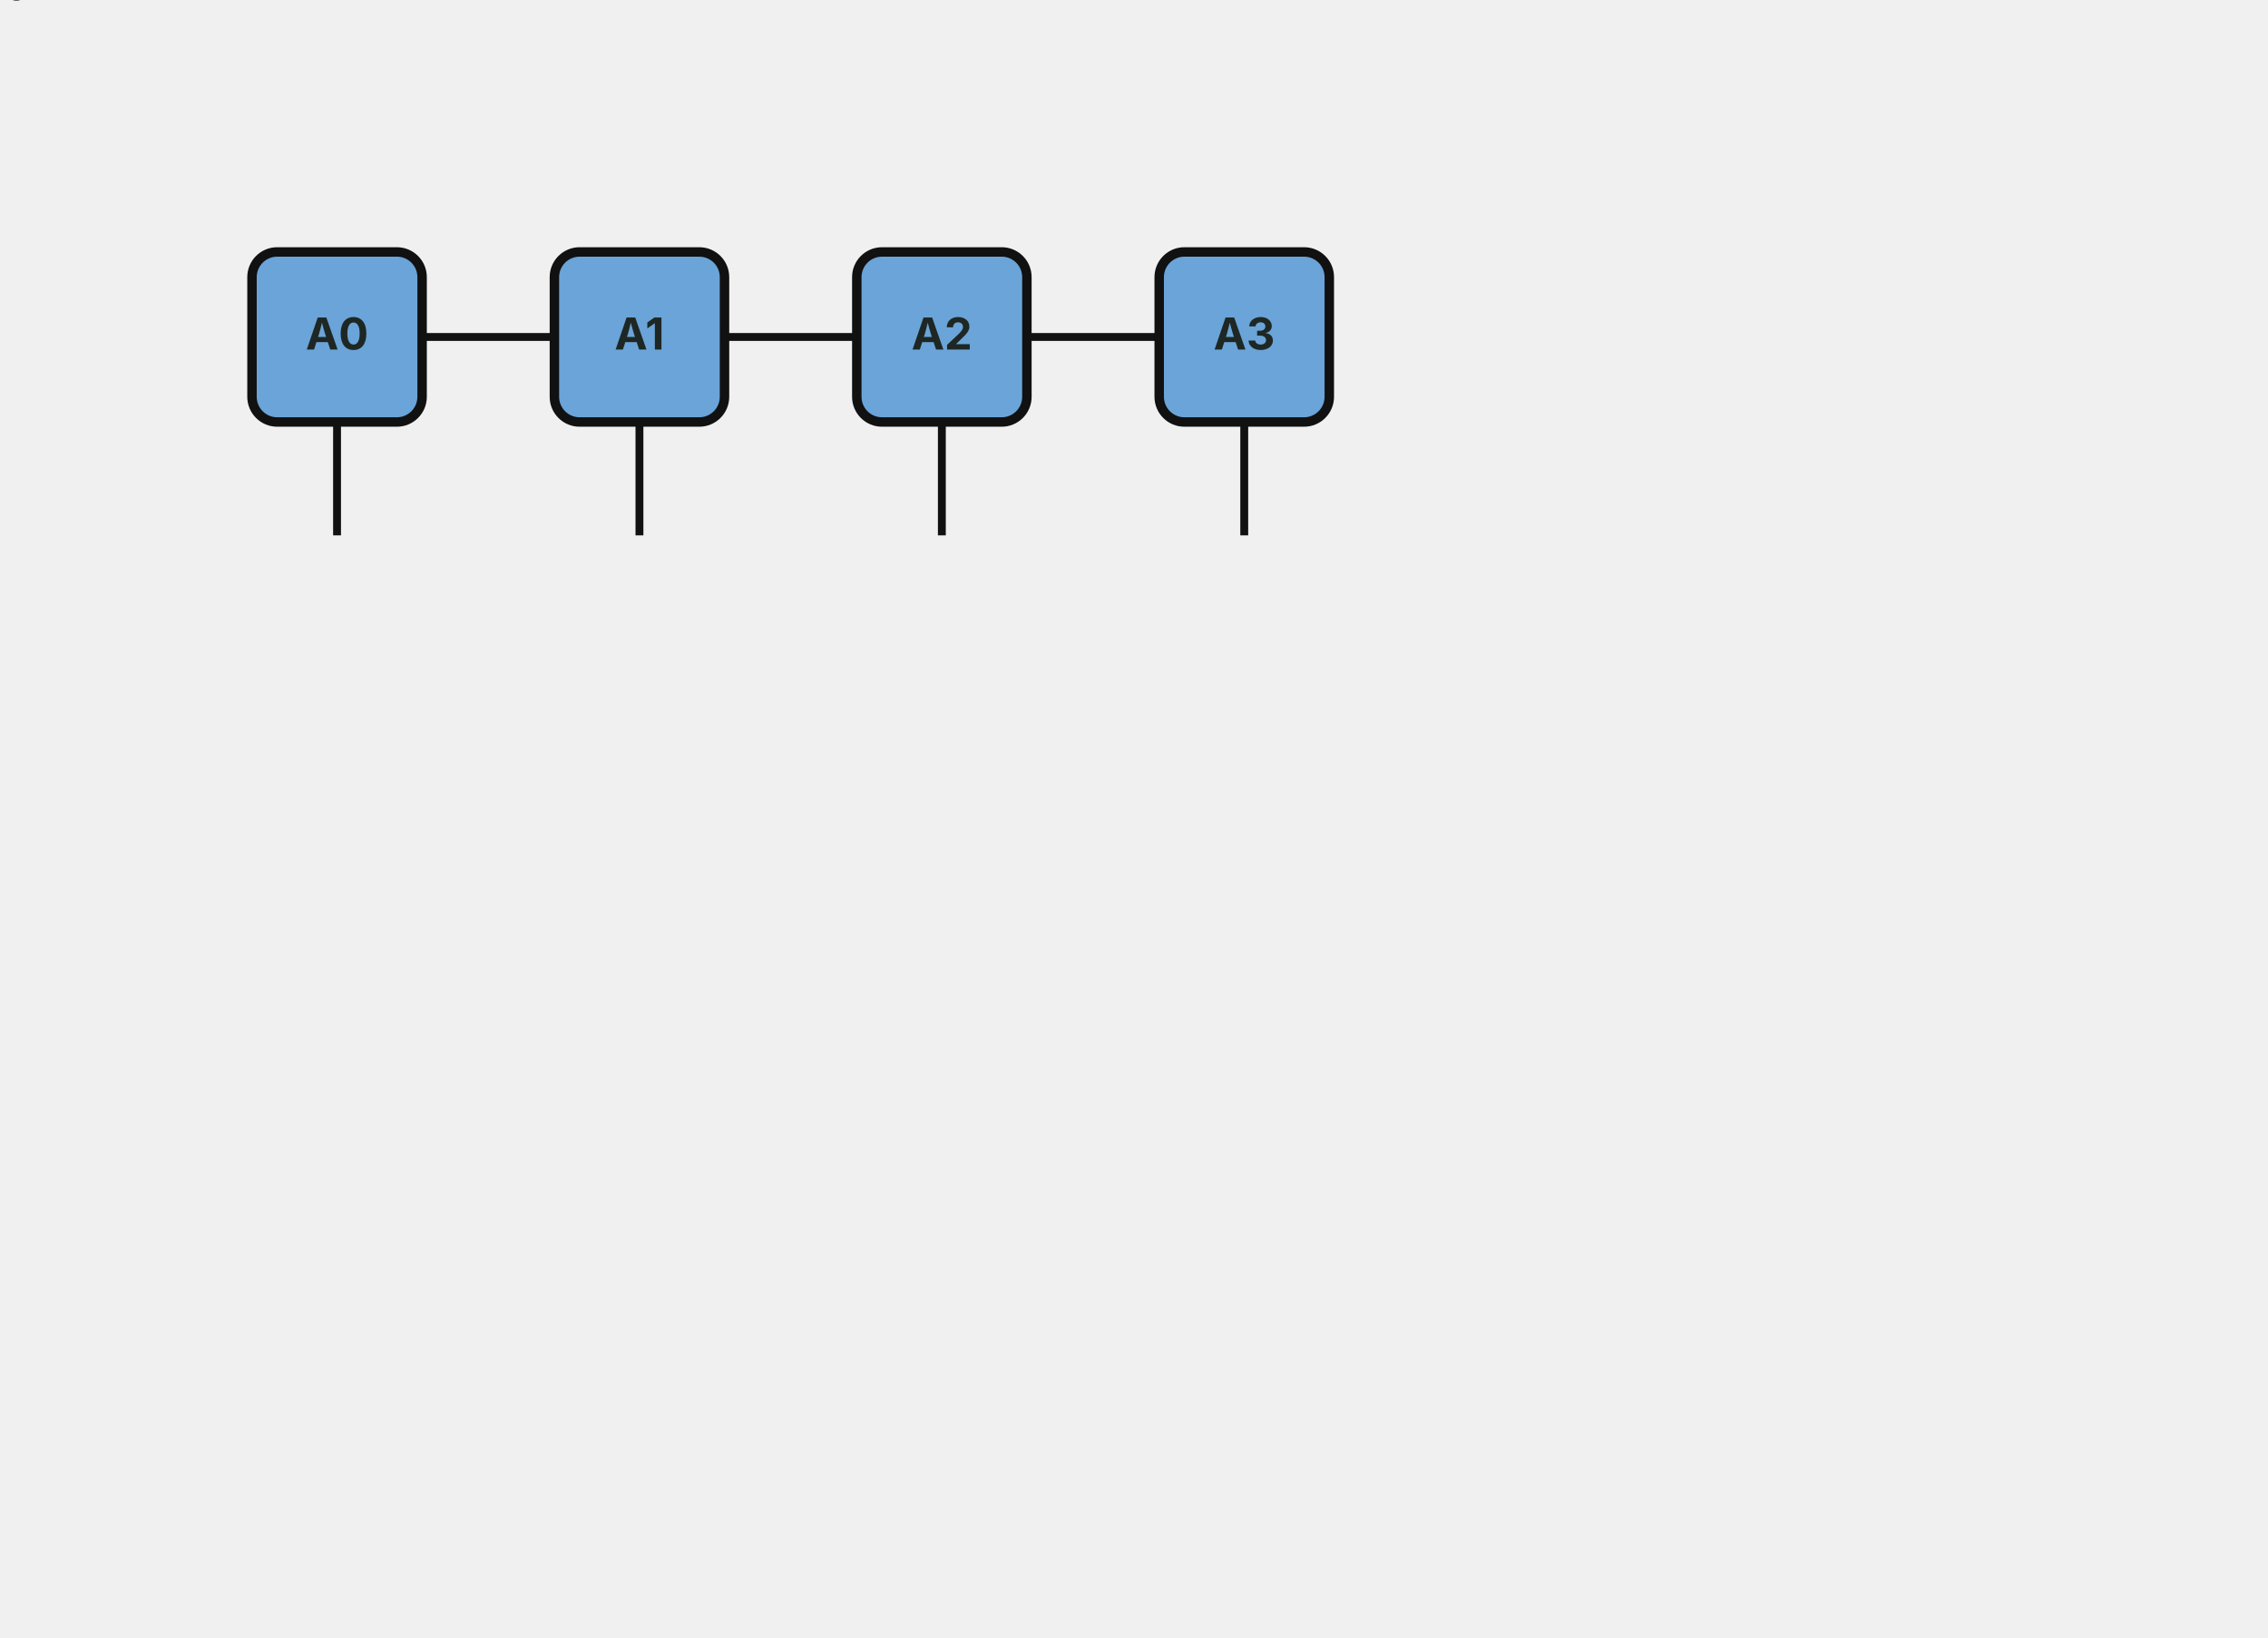
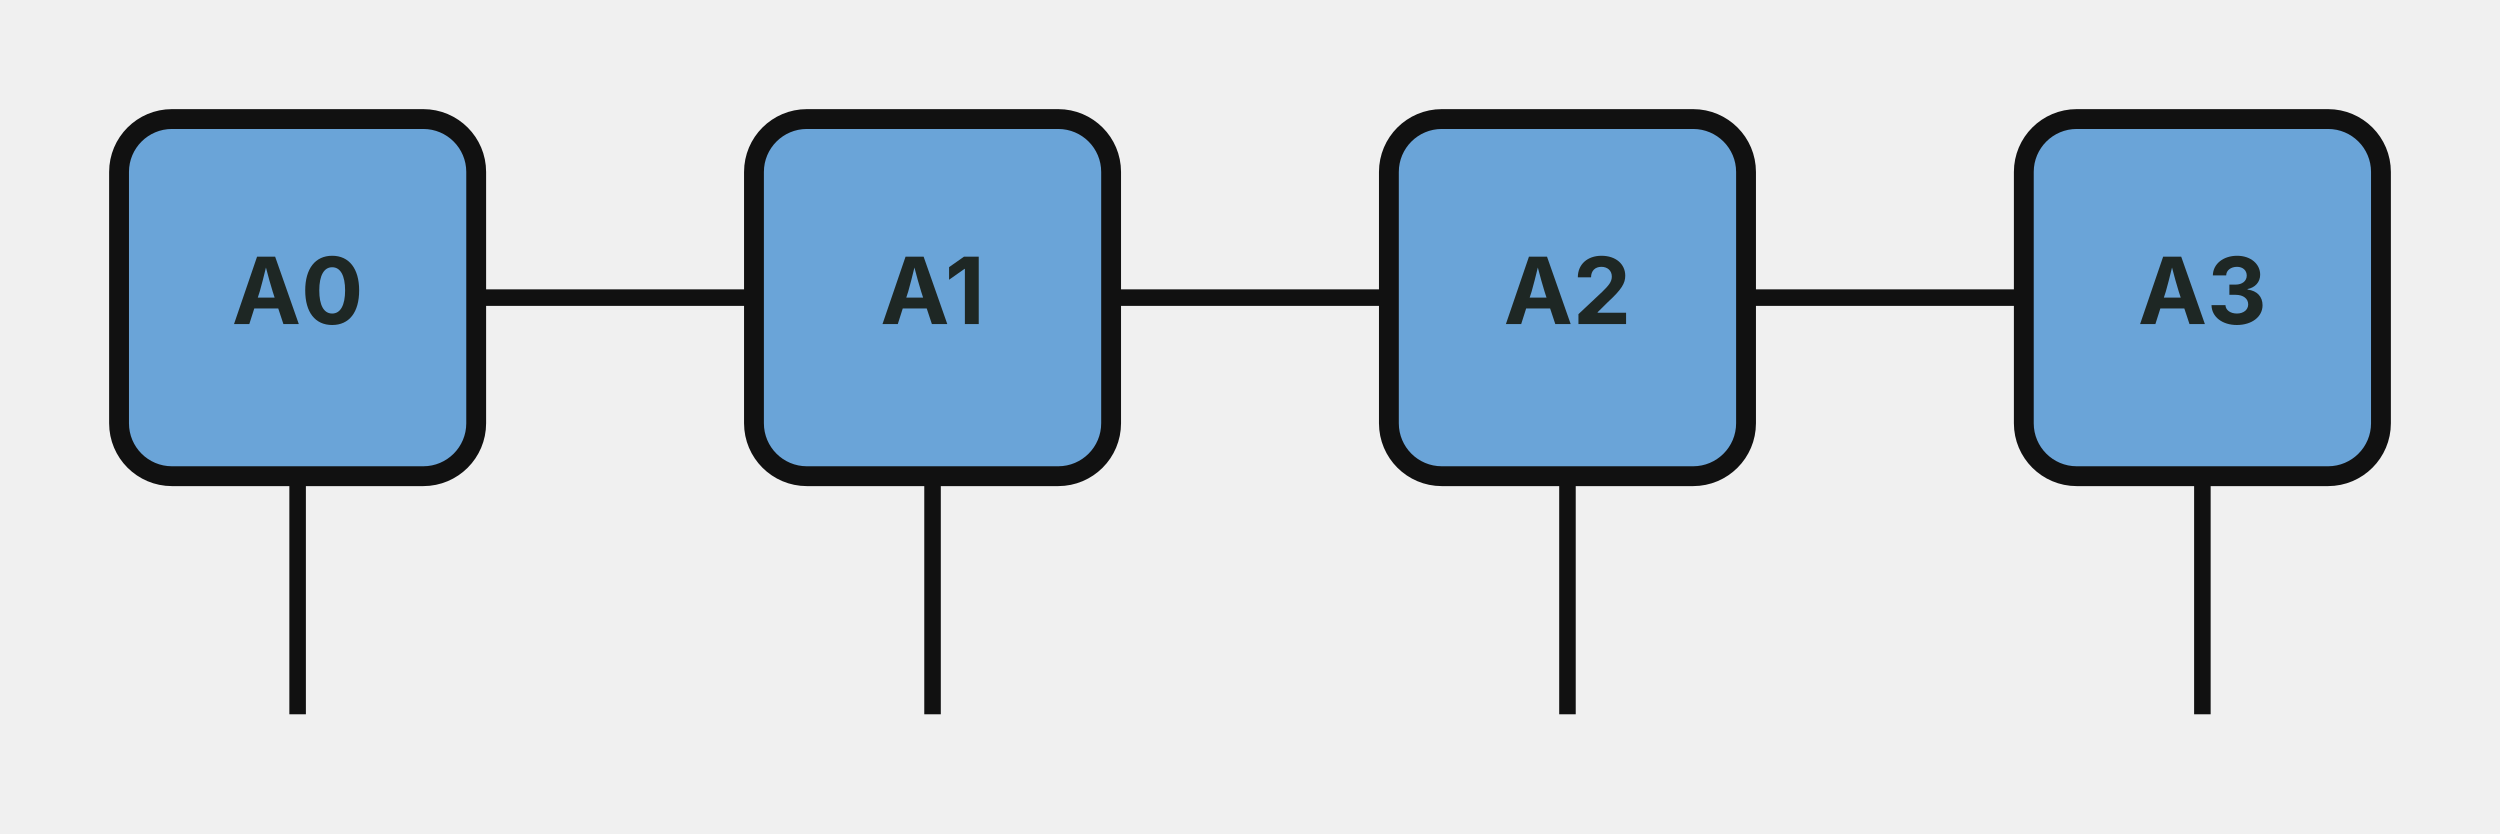
- <svg xmlns="http://www.w3.org/2000/svg" viewBox="0 0 720 520">
+ <svg xmlns="http://www.w3.org/2000/svg" viewBox="62 62 378 126" width="378" height="126">
  <style>
    .shape { fill: #ffffff; stroke: #26312d; stroke-width: 2; }
    .node-label { font: 700 14px ui-sans-serif, system-ui, -apple-system, BlinkMacSystemFont, "Segoe UI", sans-serif; fill: #1e2724; pointer-events: none; }
    .leg-label { font: 11px ui-sans-serif, system-ui, -apple-system, BlinkMacSystemFont, "Segoe UI", sans-serif; fill: #52605a; pointer-events: none; }
    .edge { fill: none; stroke: #2d6cdf; stroke-width: 2.5; }
    .path { fill: none; stroke: #111111; stroke-width: 2; }
    .leg-dot { fill: #16846f; stroke: #ffffff; stroke-width: 2; }
    .plot-frame, .plot-box { fill: none; stroke: #26312d; stroke-width: 1.8; }
    .plot-axis { stroke: #26312d; stroke-width: 1.8; }
    .plot-tick { stroke: #26312d; stroke-width: 1.3; }
    .plot-grid { stroke: #d8ded8; stroke-width: 1; }
    .plot-line, .plot-curve { fill: none; stroke: #2563eb; stroke-width: 2; }
    .plot-line-marker { fill: #ffffff; stroke: #2563eb; stroke-width: 2; }
    .plot-axis-label, .plot-tick-label, .plot-label { font-family: ui-sans-serif, system-ui, -apple-system, BlinkMacSystemFont, "Segoe UI", sans-serif; fill: #1e2724; }
  </style>
  <defs />
  <g>
    <path class="edge" d="M 107 134 L 107 170" style="stroke: #111111; stroke-width: 2.5" />
    <path class="edge" d="M 203 134 L 203 170" style="stroke: #111111; stroke-width: 2.5" />
    <path class="edge" d="M 299 134 L 299 170" style="stroke: #111111; stroke-width: 2.5" />
    <path class="edge" d="M 395 134 L 395 170" style="stroke: #111111; stroke-width: 2.5" />
    <path class="edge" d="M 134 107 L 176 107" style="stroke: #111111; stroke-width: 2.5" />
    <path class="edge" d="M 230 107 L 272 107" style="stroke: #111111; stroke-width: 2.5" />
    <path class="edge" d="M 326 107 L 368 107" style="stroke: #111111; stroke-width: 2.5" />
  </g>
  <g />
  <g>
    <g>
-       <text class="node-label" x="NaN" y="NaN" text-anchor="middle">A0</text>
      <g>
        <rect class="shape" x="80" y="80" width="54" height="54" rx="8" style="fill: #6aa4d8; stroke: #111111; stroke-width: 3" />
        <text class="node-label" x="107" y="111" text-anchor="middle">A0</text>
        <g>
          <circle class="leg-dot" cx="80" cy="107" r="0" style="fill: transparent; stroke: transparent; stroke-width: 0" />
        </g>
        <g>
          <circle class="leg-dot" cx="134" cy="107" r="0" style="fill: transparent; stroke: transparent; stroke-width: 0" />
        </g>
        <g>
          <circle class="leg-dot" cx="107" cy="134" r="0" style="fill: transparent; stroke: transparent; stroke-width: 0" />
        </g>
      </g>
      <g>
        <circle class="leg-dot" cx="80" cy="107" r="0" style="fill: transparent; stroke: transparent; stroke-width: 0" />
      </g>
      <g>
        <circle class="leg-dot" cx="134" cy="107" r="0" style="fill: transparent; stroke: transparent; stroke-width: 0" />
      </g>
      <g>
        <circle class="leg-dot" cx="107" cy="134" r="0" style="fill: transparent; stroke: transparent; stroke-width: 0" />
      </g>
    </g>
    <g />
    <g>
-       <text class="node-label" x="NaN" y="NaN" text-anchor="middle">A1</text>
      <g>
        <rect class="shape" x="176" y="80" width="54" height="54" rx="8" style="fill: #6aa4d8; stroke: #111111; stroke-width: 3" />
        <text class="node-label" x="203" y="111" text-anchor="middle">A1</text>
        <g>
          <circle class="leg-dot" cx="176" cy="107" r="0" style="fill: transparent; stroke: transparent; stroke-width: 0" />
        </g>
        <g>
          <circle class="leg-dot" cx="230" cy="107" r="0" style="fill: transparent; stroke: transparent; stroke-width: 0" />
        </g>
        <g>
          <circle class="leg-dot" cx="203" cy="134" r="0" style="fill: transparent; stroke: transparent; stroke-width: 0" />
        </g>
      </g>
      <g>
        <circle class="leg-dot" cx="176" cy="107" r="0" style="fill: transparent; stroke: transparent; stroke-width: 0" />
      </g>
      <g>
        <circle class="leg-dot" cx="230" cy="107" r="0" style="fill: transparent; stroke: transparent; stroke-width: 0" />
      </g>
      <g>
        <circle class="leg-dot" cx="203" cy="134" r="0" style="fill: transparent; stroke: transparent; stroke-width: 0" />
      </g>
    </g>
    <g />
    <g>
-       <text class="node-label" x="NaN" y="NaN" text-anchor="middle">A2</text>
      <g>
        <rect class="shape" x="272" y="80" width="54" height="54" rx="8" style="fill: #6aa4d8; stroke: #111111; stroke-width: 3" />
        <text class="node-label" x="299" y="111" text-anchor="middle">A2</text>
        <g>
          <circle class="leg-dot" cx="272" cy="107" r="0" style="fill: transparent; stroke: transparent; stroke-width: 0" />
        </g>
        <g>
          <circle class="leg-dot" cx="326" cy="107" r="0" style="fill: transparent; stroke: transparent; stroke-width: 0" />
        </g>
        <g>
          <circle class="leg-dot" cx="299" cy="134" r="0" style="fill: transparent; stroke: transparent; stroke-width: 0" />
        </g>
      </g>
      <g>
        <circle class="leg-dot" cx="272" cy="107" r="0" style="fill: transparent; stroke: transparent; stroke-width: 0" />
      </g>
      <g>
        <circle class="leg-dot" cx="326" cy="107" r="0" style="fill: transparent; stroke: transparent; stroke-width: 0" />
      </g>
      <g>
        <circle class="leg-dot" cx="299" cy="134" r="0" style="fill: transparent; stroke: transparent; stroke-width: 0" />
      </g>
    </g>
    <g />
    <g>
-       <text class="node-label" x="NaN" y="NaN" text-anchor="middle">A3</text>
      <g>
        <rect class="shape" x="368" y="80" width="54" height="54" rx="8" style="fill: #6aa4d8; stroke: #111111; stroke-width: 3" />
        <text class="node-label" x="395" y="111" text-anchor="middle">A3</text>
        <g>
          <circle class="leg-dot" cx="368" cy="107" r="0" style="fill: transparent; stroke: transparent; stroke-width: 0" />
        </g>
        <g>
          <circle class="leg-dot" cx="422" cy="107" r="0" style="fill: transparent; stroke: transparent; stroke-width: 0" />
        </g>
        <g>
          <circle class="leg-dot" cx="395" cy="134" r="0" style="fill: transparent; stroke: transparent; stroke-width: 0" />
        </g>
      </g>
      <g>
        <circle class="leg-dot" cx="368" cy="107" r="0" style="fill: transparent; stroke: transparent; stroke-width: 0" />
      </g>
      <g>
        <circle class="leg-dot" cx="422" cy="107" r="0" style="fill: transparent; stroke: transparent; stroke-width: 0" />
      </g>
      <g>
        <circle class="leg-dot" cx="395" cy="134" r="0" style="fill: transparent; stroke: transparent; stroke-width: 0" />
      </g>
    </g>
    <g />
  </g>
</svg>
